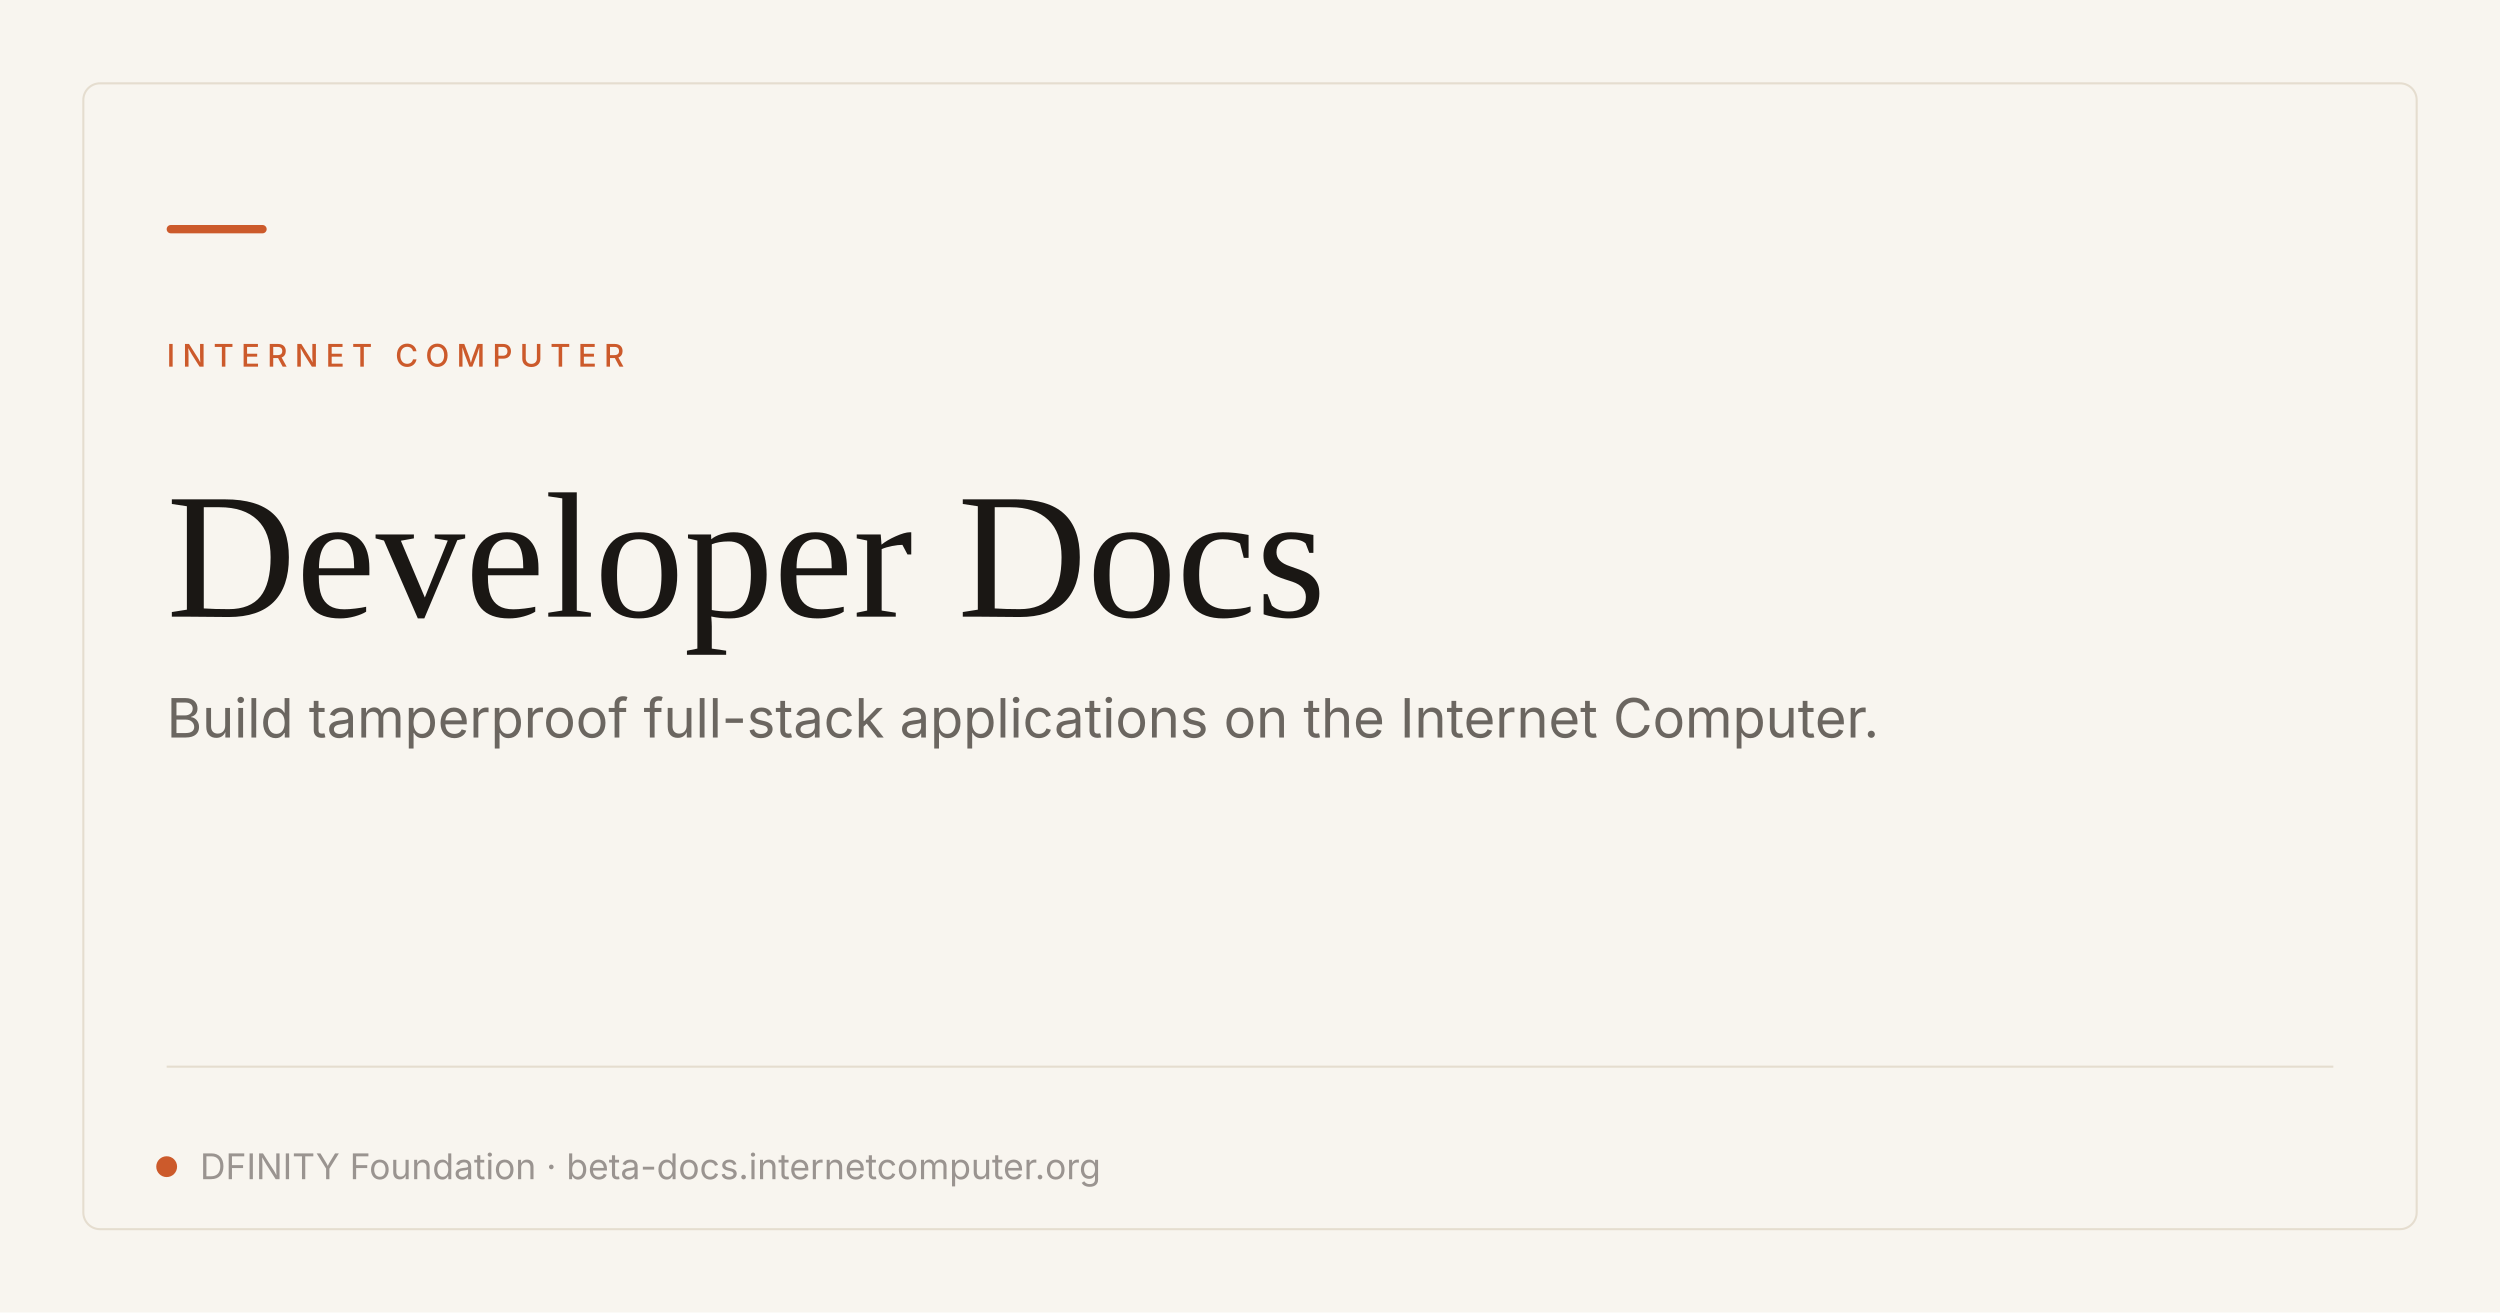
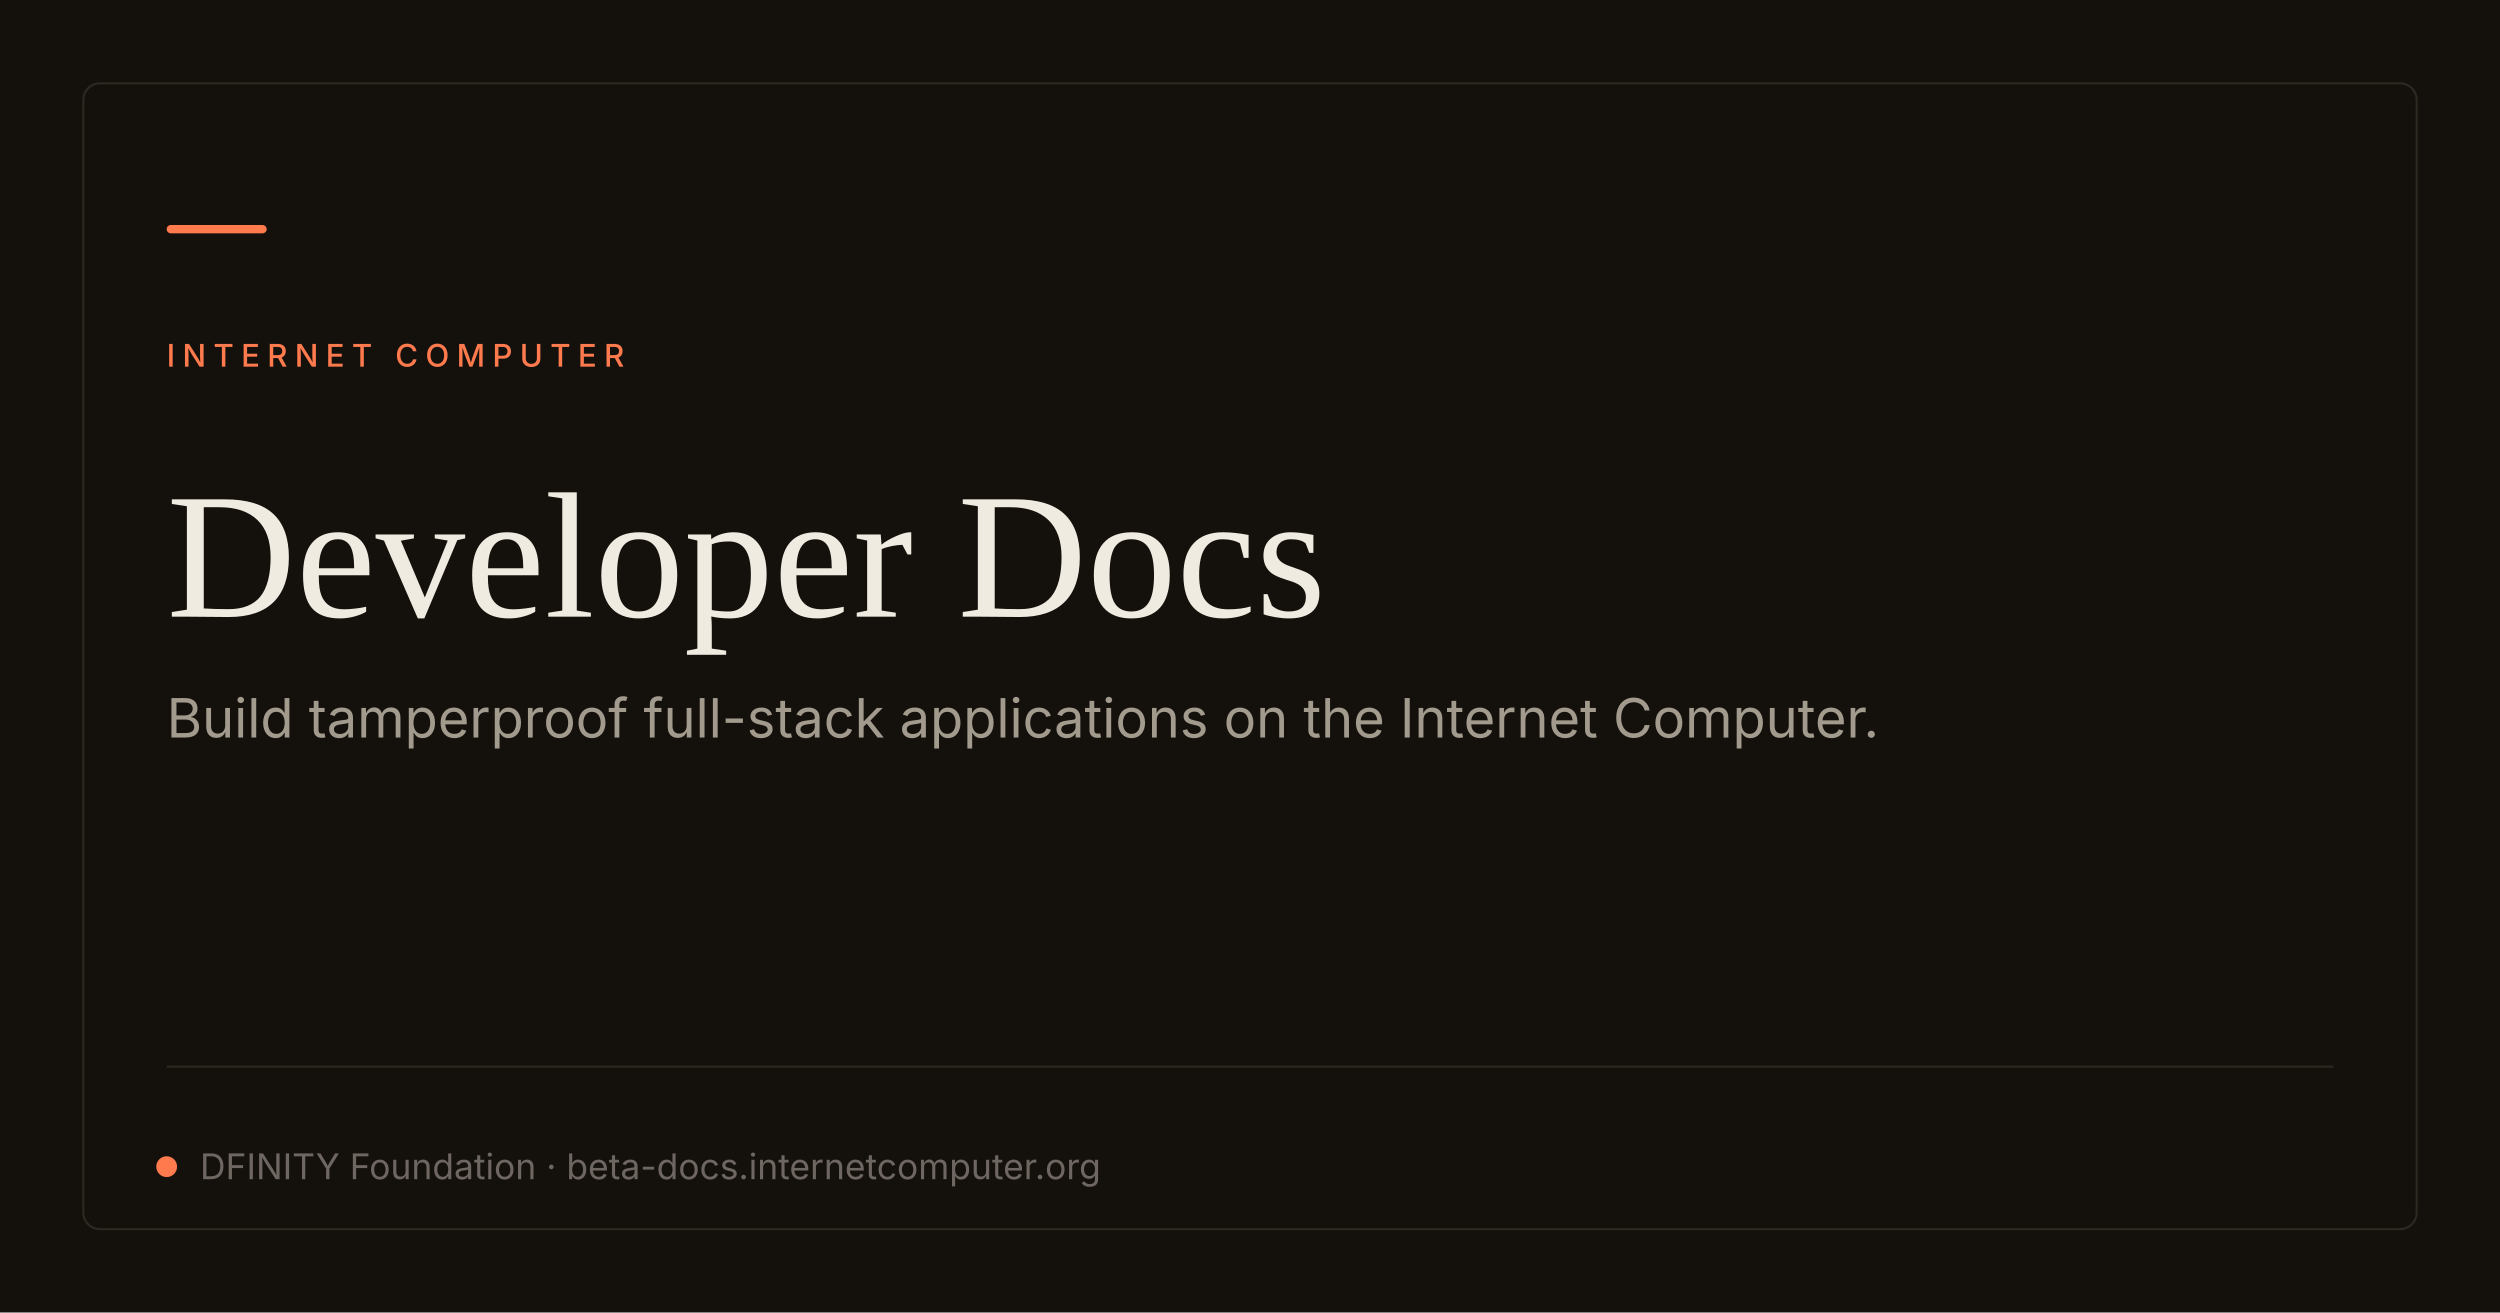
<svg xmlns="http://www.w3.org/2000/svg" width="1200" height="630" viewBox="0 0 1200 630">
-   <rect width="1200" height="630" fill="#f8f5ef" />
-   <rect x="40" y="40" width="1120" height="550" rx="8" fill="none" stroke="#e5ddcf" stroke-width="1" />
-   <rect x="80" y="108" width="48" height="4" rx="2" fill="#cc5a2b" />
-   <text x="80" y="176" font-family="Inter,-apple-system,BlinkMacSystemFont,'Segoe UI',sans-serif" font-size="15" font-weight="500" letter-spacing="3.5" fill="#cc5a2b">INTERNET COMPUTER</text>
-   <text x="80" y="296" font-family="Georgia,'Times New Roman',ui-serif,serif" font-size="86" font-weight="400" fill="#1a1714">Developer Docs</text>
-   <text x="80" y="354" font-family="Inter,-apple-system,BlinkMacSystemFont,'Segoe UI',sans-serif" font-size="26" font-weight="400" fill="#6b6660">Build tamperproof full-stack applications on the Internet Computer.</text>
-   <line x1="80" y1="512" x2="1120" y2="512" stroke="#e5ddcf" stroke-width="1" />
-   <circle cx="80" cy="560" r="5" fill="#cc5a2b" />
-   <text x="96" y="566" font-family="Inter,-apple-system,BlinkMacSystemFont,'Segoe UI',sans-serif" font-size="17" font-weight="400" fill="#9a9490">DFINITY Foundation  ·  beta-docs.internetcomputer.org</text>
+   <rect width="1200" height="630" fill="#14110d" />
+   <rect x="40" y="40" width="1120" height="550" rx="8" fill="none" stroke="#2d2820" stroke-width="1" />
+   <rect x="80" y="108" width="48" height="4" rx="2" fill="#ff7a4d" />
+   <text x="80" y="176" font-family="Inter,-apple-system,BlinkMacSystemFont,'Segoe UI',sans-serif" font-size="15" font-weight="500" letter-spacing="3.5" fill="#ff7a4d">INTERNET COMPUTER</text>
+   <text x="80" y="296" font-family="Georgia,'Times New Roman',ui-serif,serif" font-size="86" font-weight="400" fill="#f0ebe0">Developer Docs</text>
+   <text x="80" y="354" font-family="Inter,-apple-system,BlinkMacSystemFont,'Segoe UI',sans-serif" font-size="26" font-weight="400" fill="#a29a8d">Build tamperproof full-stack applications on the Internet Computer.</text>
+   <line x1="80" y1="512" x2="1120" y2="512" stroke="#2d2820" stroke-width="1" />
+   <circle cx="80" cy="560" r="5" fill="#ff7a4d" />
+   <text x="96" y="566" font-family="Inter,-apple-system,BlinkMacSystemFont,'Segoe UI',sans-serif" font-size="17" font-weight="400" fill="#6e6660">DFINITY Foundation  ·  beta-docs.internetcomputer.org</text>
</svg>
